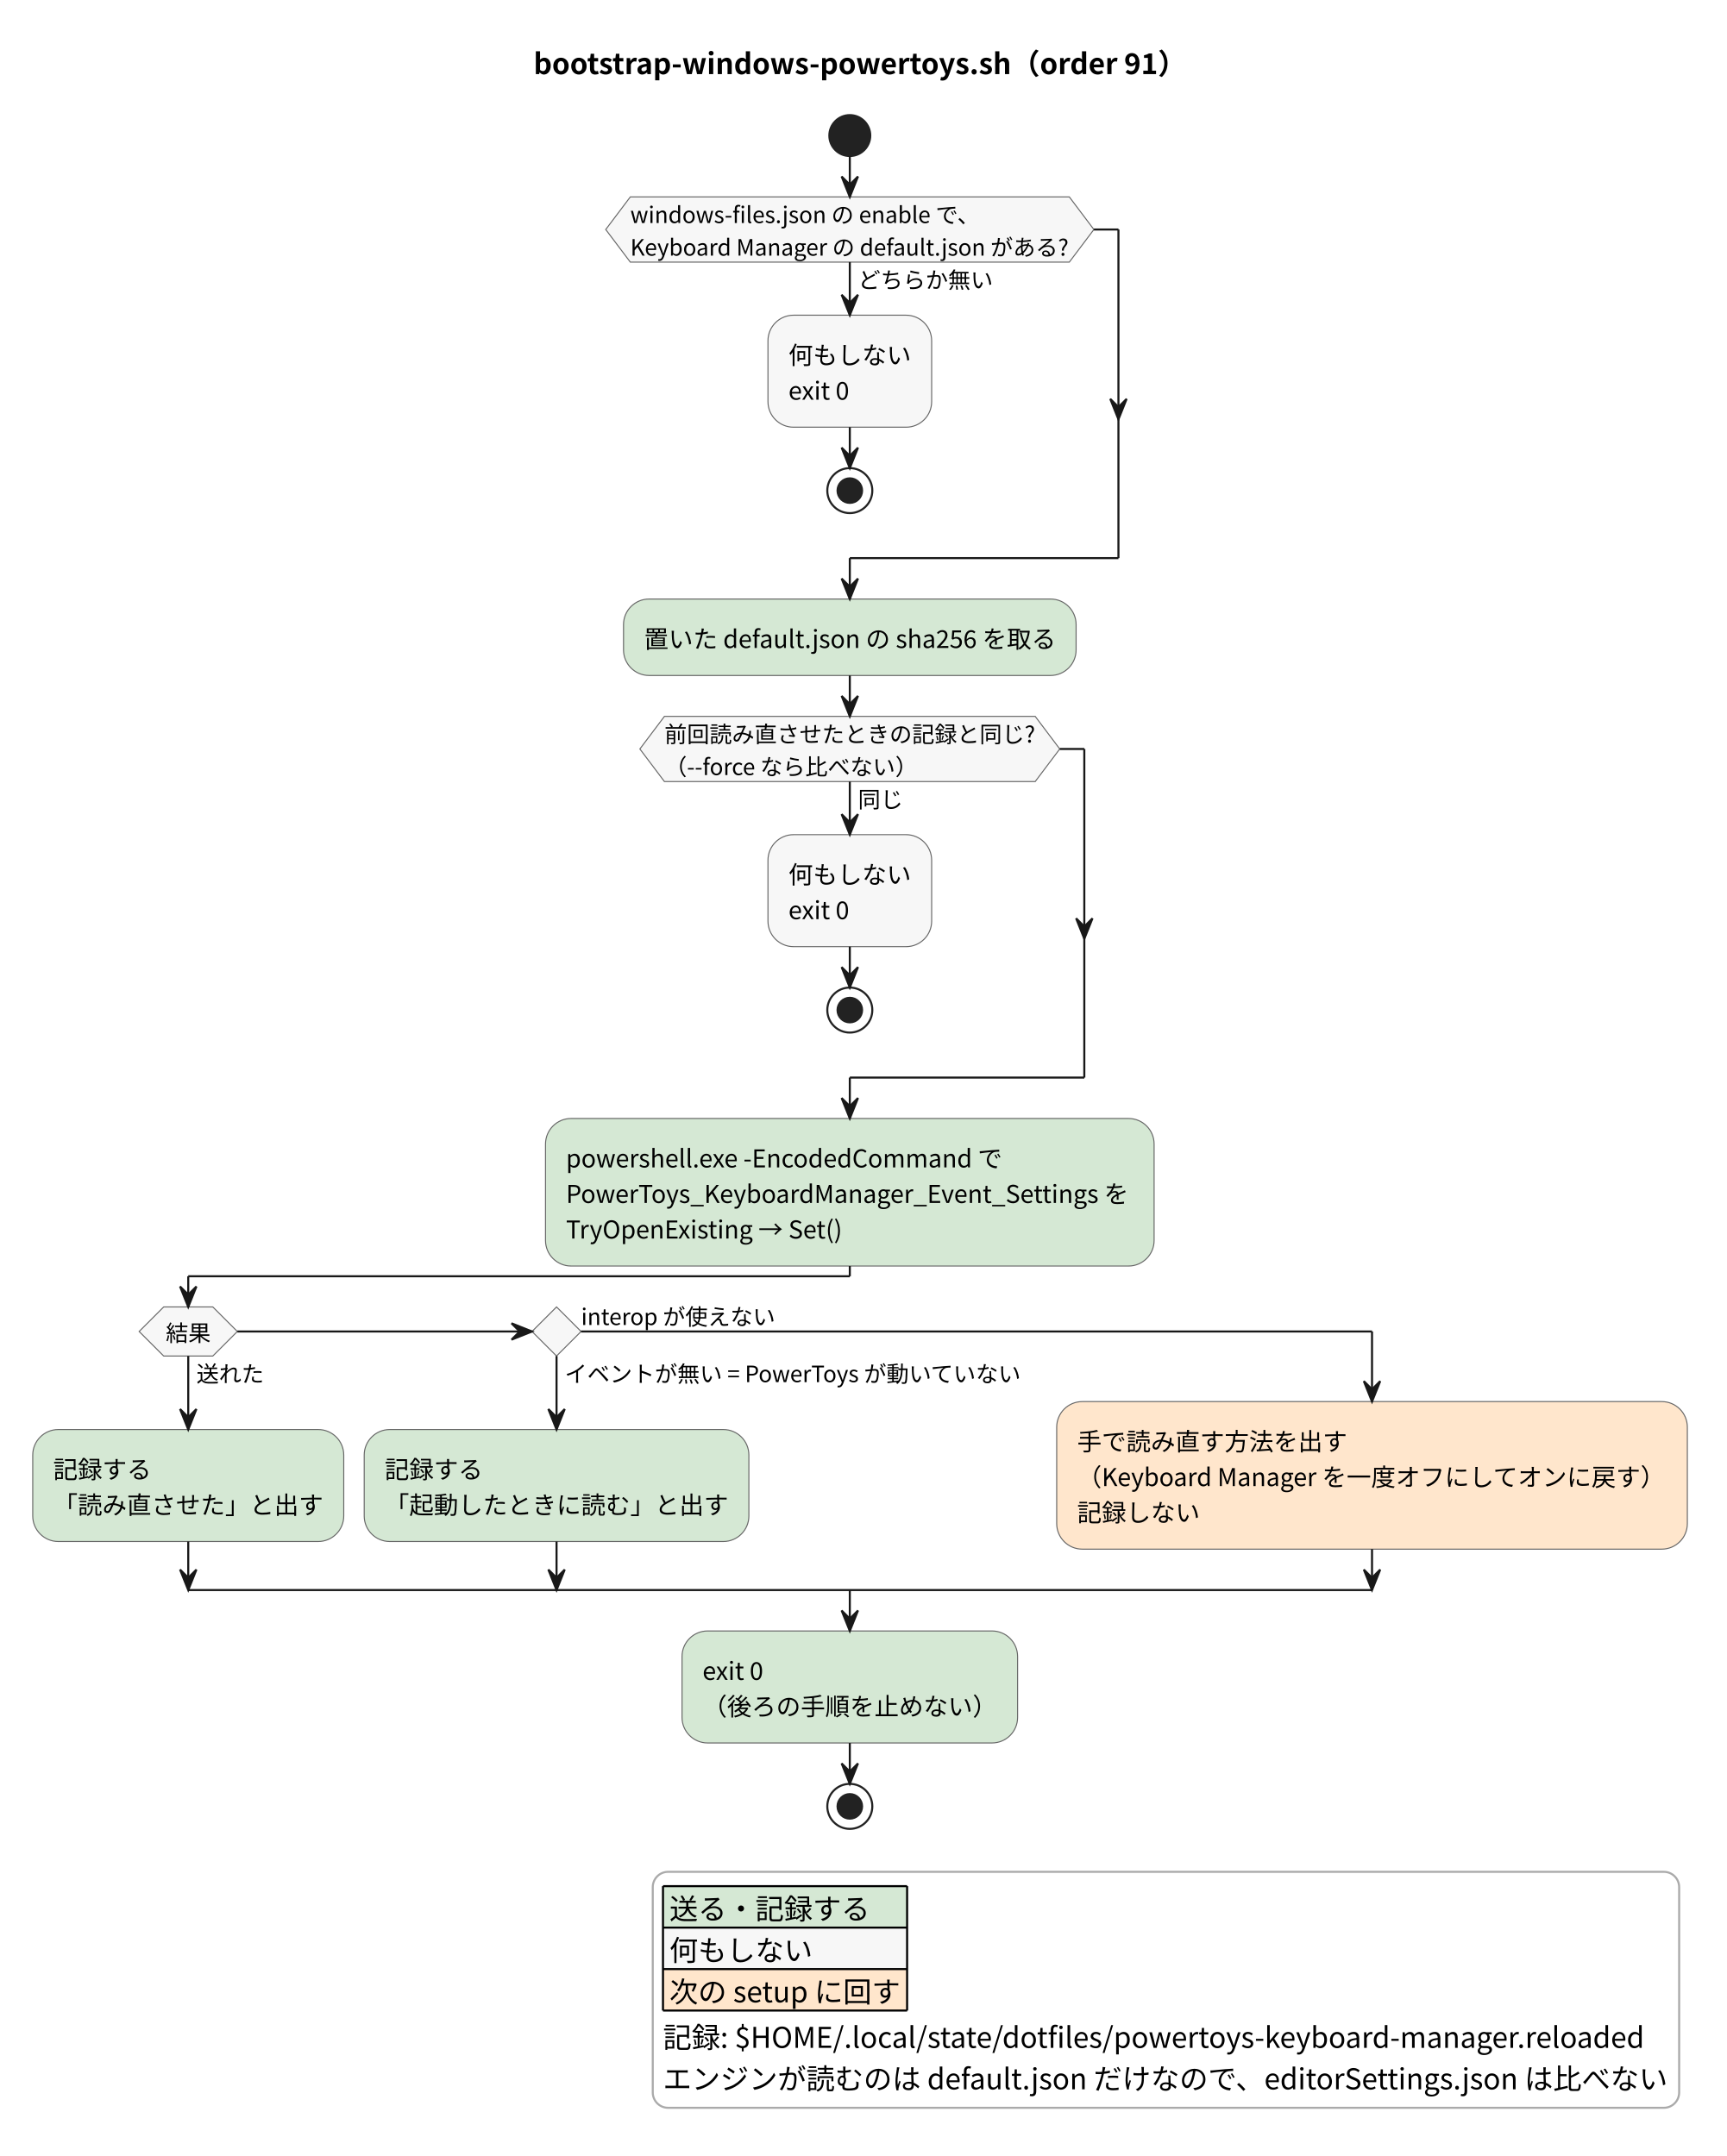
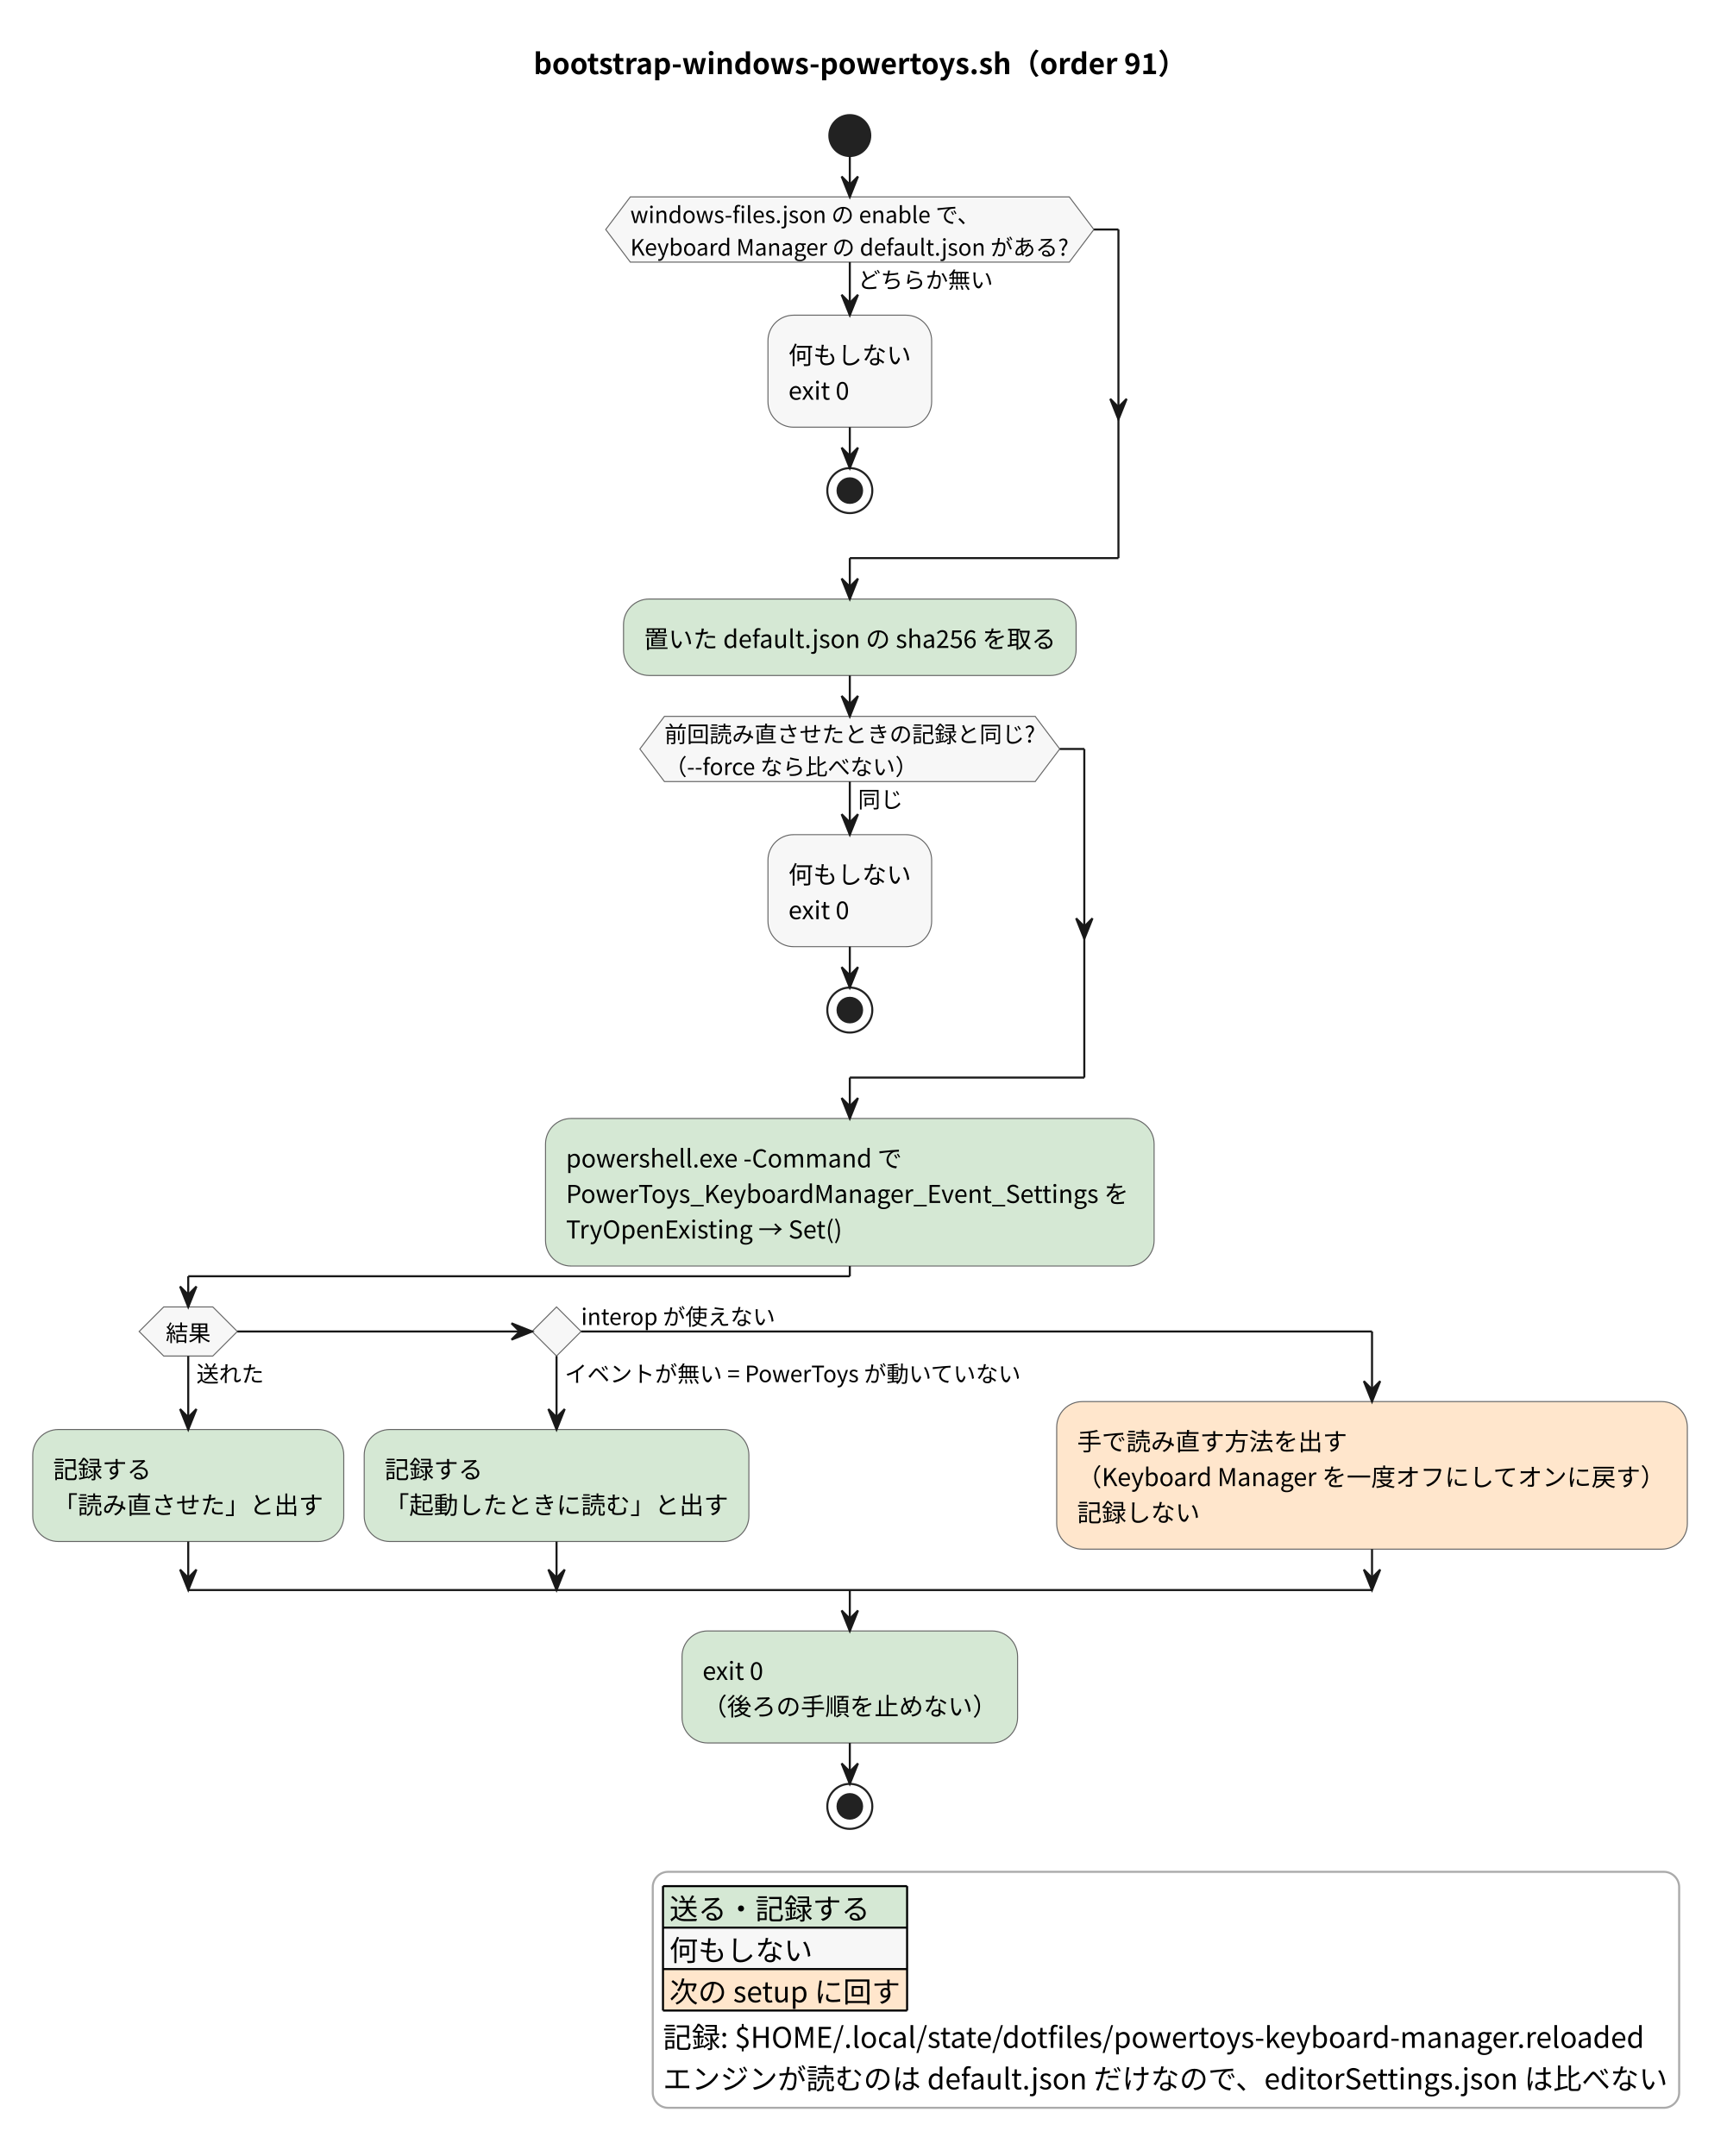
<svg xmlns="http://www.w3.org/2000/svg" contentStyleType="text/css" data-diagram-type="ACTIVITY" height="1054px" preserveAspectRatio="none" style="width:844px;height:1054px;background:#FFFFFF;" version="1.1" viewBox="0 0 844 1054" width="844px" zoomAndPan="magnify">
  <defs />
  <g>
    <g class="title" data-source-line="17">
      <text fill="#000000" font-family="'Noto Sans CJK JP'" font-size="14" font-weight="700" lengthAdjust="spacing" textLength="321.103" x="260.78" y="36.24">bootstrap-windows-powertoys.sh（order 91）</text>
    </g>
    <ellipse cx="415.331" cy="66.272" fill="#222222" rx="10" ry="10" style="stroke:#222222;stroke-width:1;" />
    <rect fill="#F7F7F7" height="54.752" rx="12.5" ry="12.5" style="stroke:#666666;stroke-width:0.5;" width="80.001" x="375.331" y="154.092" />
    <text fill="#000000" font-family="'Noto Sans CJK JP'" font-size="12" lengthAdjust="spacing" textLength="60.001" x="385.331" y="178.012">何もしない</text>
    <text fill="#000000" font-family="'Noto Sans CJK JP'" font-size="12" lengthAdjust="spacing" textLength="29.796" x="385.331" y="195.388">exit 0</text>
    <ellipse cx="415.331" cy="239.844" fill="none" rx="11" ry="11" style="stroke:#222222;stroke-width:1;" />
    <ellipse cx="415.331" cy="239.844" fill="#222222" rx="6" ry="6" style="stroke:#222222;stroke-width:1;" />
    <polygon fill="#F7F7F7" points="308.043,96.272,522.619,96.272,534.619,112.2,522.619,128.128,308.043,128.128,296.043,112.2,308.043,96.272" style="stroke:#666666;stroke-width:0.5;" />
    <text fill="#000000" font-family="'Noto Sans CJK JP'" font-size="11" lengthAdjust="spacing" textLength="65.999" x="419.331" y="140.888">どちらか無い</text>
    <text fill="#000000" font-family="'Noto Sans CJK JP'" font-size="11" lengthAdjust="spacing" textLength="170.807" x="308.043" y="109.032">windows-files.json の enable で、</text>
    <text fill="#000000" font-family="'Noto Sans CJK JP'" font-size="11" lengthAdjust="spacing" textLength="214.575" x="308.043" y="124.96">Keyboard Manager の default.json がある?</text>
    <rect fill="#D5E8D4" height="37.376" rx="12.5" ry="12.5" style="stroke:#666666;stroke-width:0.5;" width="221.194" x="304.734" y="292.844" />
    <text fill="#000000" font-family="'Noto Sans CJK JP'" font-size="12" lengthAdjust="spacing" textLength="201.194" x="314.734" y="316.764">置いた default.json の sha256 を取る</text>
    <rect fill="#F7F7F7" height="54.752" rx="12.5" ry="12.5" style="stroke:#666666;stroke-width:0.5;" width="80.001" x="375.331" y="408.04" />
    <text fill="#000000" font-family="'Noto Sans CJK JP'" font-size="12" lengthAdjust="spacing" textLength="60.001" x="385.331" y="431.96">何もしない</text>
    <text fill="#000000" font-family="'Noto Sans CJK JP'" font-size="12" lengthAdjust="spacing" textLength="29.796" x="385.331" y="449.336">exit 0</text>
    <ellipse cx="415.331" cy="493.792" fill="none" rx="11" ry="11" style="stroke:#222222;stroke-width:1;" />
    <ellipse cx="415.331" cy="493.792" fill="#222222" rx="6" ry="6" style="stroke:#222222;stroke-width:1;" />
    <polygon fill="#F7F7F7" points="324.725,350.22,505.938,350.22,517.938,366.148,505.938,382.076,324.725,382.076,312.725,366.148,324.725,350.22" style="stroke:#666666;stroke-width:0.5;" />
    <text fill="#000000" font-family="'Noto Sans CJK JP'" font-size="11" lengthAdjust="spacing" textLength="22" x="419.331" y="394.836">同じ</text>
    <text fill="#000000" font-family="'Noto Sans CJK JP'" font-size="11" lengthAdjust="spacing" textLength="181.213" x="324.725" y="362.98">前回読み直させたときの記録と同じ?</text>
    <text fill="#000000" font-family="'Noto Sans CJK JP'" font-size="11" lengthAdjust="spacing" textLength="124.31" x="324.725" y="378.908">（--force なら比べない）</text>
    <rect fill="#D5E8D4" height="72.128" rx="12.5" ry="12.5" style="stroke:#666666;stroke-width:0.5;" width="297.442" x="266.61" y="546.792" />
-     <text fill="#000000" font-family="'Noto Sans CJK JP'" font-size="12" lengthAdjust="spacing" textLength="214.13" x="276.61" y="570.712">powershell.exe -EncodedCommand で</text>
+     <text fill="#000000" font-family="'Noto Sans CJK JP'" font-size="12" lengthAdjust="spacing" textLength="164.821" x="276.61" y="570.712">powershell.exe -Command で</text>
    <text fill="#000000" font-family="'Noto Sans CJK JP'" font-size="12" lengthAdjust="spacing" textLength="277.442" x="276.61" y="588.088">PowerToys_KeyboardManager_Event_Settings を</text>
    <text fill="#000000" font-family="'Noto Sans CJK JP'" font-size="12" lengthAdjust="spacing" textLength="136.093" x="276.61" y="605.464">TryOpenExisting → Set()</text>
    <polygon fill="#F7F7F7" points="80.001,638.92,104.001,638.92,116.001,650.92,104.001,662.92,80.001,662.92,68.001,650.92,80.001,638.92" style="stroke:#666666;stroke-width:0.5;" />
    <text fill="#000000" font-family="'Noto Sans CJK JP'" font-size="11" lengthAdjust="spacing" textLength="33" x="96.001" y="675.68">送れた</text>
    <text fill="#000000" font-family="'Noto Sans CJK JP'" font-size="11" lengthAdjust="spacing" textLength="22" x="81.001" y="655.716">結果</text>
    <rect fill="#D5E8D4" height="54.752" rx="12.5" ry="12.5" style="stroke:#666666;stroke-width:0.5;" width="152.001" x="16" y="698.848" />
    <text fill="#000000" font-family="'Noto Sans CJK JP'" font-size="12" lengthAdjust="spacing" textLength="48" x="26" y="722.768">記録する</text>
    <text fill="#000000" font-family="'Noto Sans CJK JP'" font-size="12" lengthAdjust="spacing" textLength="132.001" x="26" y="740.144">「読み直させた」と出す</text>
    <polygon fill="#F7F7F7" points="272.002,638.92,272.002,638.92,284.002,650.92,272.002,662.92,272.002,662.92,260.002,650.92,272.002,638.92" style="stroke:#666666;stroke-width:0.5;" />
    <text fill="#000000" font-family="'Noto Sans CJK JP'" font-size="11" lengthAdjust="spacing" textLength="224.442" x="276.002" y="675.68">イベントが無い = PowerToys が動いていない</text>
    <text fill="#000000" font-family="'Noto Sans CJK JP'" font-size="11" lengthAdjust="spacing" textLength="95.193" x="284.002" y="647.752">interop が使えない</text>
    <rect fill="#D5E8D4" height="54.752" rx="12.5" ry="12.5" style="stroke:#666666;stroke-width:0.5;" width="188.001" x="178.001" y="698.848" />
    <text fill="#000000" font-family="'Noto Sans CJK JP'" font-size="12" lengthAdjust="spacing" textLength="48" x="188.001" y="722.768">記録する</text>
    <text fill="#000000" font-family="'Noto Sans CJK JP'" font-size="12" lengthAdjust="spacing" textLength="168.001" x="188.001" y="740.144">「起動したときに読む」と出す</text>
    <rect fill="#FFE6CC" height="72.128" rx="12.5" ry="12.5" style="stroke:#666666;stroke-width:0.5;" width="308.218" x="516.444" y="685.196" />
    <text fill="#000000" font-family="'Noto Sans CJK JP'" font-size="12" lengthAdjust="spacing" textLength="132.001" x="526.444" y="709.116">手で読み直す方法を出す</text>
    <text fill="#000000" font-family="'Noto Sans CJK JP'" font-size="12" lengthAdjust="spacing" textLength="288.218" x="526.444" y="726.492">（Keyboard Manager を一度オフにしてオンに戻す）</text>
    <text fill="#000000" font-family="'Noto Sans CJK JP'" font-size="12" lengthAdjust="spacing" textLength="60.001" x="526.444" y="743.869">記録しない</text>
    <rect fill="#D5E8D4" height="54.752" rx="12.5" ry="12.5" style="stroke:#666666;stroke-width:0.5;" width="164.001" x="333.33" y="797.324" />
    <text fill="#000000" font-family="'Noto Sans CJK JP'" font-size="12" lengthAdjust="spacing" textLength="29.796" x="343.33" y="821.245">exit 0</text>
    <text fill="#000000" font-family="'Noto Sans CJK JP'" font-size="12" lengthAdjust="spacing" textLength="144.001" x="343.33" y="838.621">（後ろの手順を止めない）</text>
    <ellipse cx="415.331" cy="883.077" fill="none" rx="11" ry="11" style="stroke:#222222;stroke-width:1;" />
    <ellipse cx="415.331" cy="883.077" fill="#222222" rx="6" ry="6" style="stroke:#222222;stroke-width:1;" />
    <line style="stroke:#181818;stroke-width:1;" x1="415.331" x2="415.331" y1="208.844" y2="228.844" />
    <polygon fill="#181818" points="411.331,218.844,415.331,228.844,419.331,218.844,415.331,222.844" style="stroke:#181818;stroke-width:1;" />
    <line style="stroke:#181818;stroke-width:1;" x1="415.331" x2="415.331" y1="128.128" y2="154.092" />
    <polygon fill="#181818" points="411.331,144.092,415.331,154.092,419.331,144.092,415.331,148.092" style="stroke:#181818;stroke-width:1;" />
    <line style="stroke:#181818;stroke-width:1;" x1="534.619" x2="546.619" y1="112.2" y2="112.2" />
    <polygon fill="#181818" points="542.619,195.004,546.619,205.004,550.619,195.004,546.619,199.004" style="stroke:#181818;stroke-width:1;" />
    <line style="stroke:#181818;stroke-width:1;" x1="546.619" x2="546.619" y1="112.2" y2="272.844" />
    <line style="stroke:#181818;stroke-width:1;" x1="546.619" x2="415.331" y1="272.844" y2="272.844" />
    <line style="stroke:#181818;stroke-width:1;" x1="415.331" x2="415.331" y1="272.844" y2="292.844" />
    <polygon fill="#181818" points="411.331,282.844,415.331,292.844,419.331,282.844,415.331,286.844" style="stroke:#181818;stroke-width:1;" />
    <line style="stroke:#181818;stroke-width:1;" x1="415.331" x2="415.331" y1="76.272" y2="96.272" />
    <polygon fill="#181818" points="411.331,86.272,415.331,96.272,419.331,86.272,415.331,90.272" style="stroke:#181818;stroke-width:1;" />
    <line style="stroke:#181818;stroke-width:1;" x1="415.331" x2="415.331" y1="462.792" y2="482.792" />
    <polygon fill="#181818" points="411.331,472.792,415.331,482.792,419.331,472.792,415.331,476.792" style="stroke:#181818;stroke-width:1;" />
    <line style="stroke:#181818;stroke-width:1;" x1="415.331" x2="415.331" y1="382.076" y2="408.04" />
    <polygon fill="#181818" points="411.331,398.04,415.331,408.04,419.331,398.04,415.331,402.04" style="stroke:#181818;stroke-width:1;" />
    <line style="stroke:#181818;stroke-width:1;" x1="517.938" x2="529.938" y1="366.148" y2="366.148" />
    <polygon fill="#181818" points="525.938,448.952,529.938,458.952,533.938,448.952,529.938,452.952" style="stroke:#181818;stroke-width:1;" />
    <line style="stroke:#181818;stroke-width:1;" x1="529.938" x2="529.938" y1="366.148" y2="526.792" />
    <line style="stroke:#181818;stroke-width:1;" x1="529.938" x2="415.331" y1="526.792" y2="526.792" />
    <line style="stroke:#181818;stroke-width:1;" x1="415.331" x2="415.331" y1="526.792" y2="546.792" />
    <polygon fill="#181818" points="411.331,536.792,415.331,546.792,419.331,536.792,415.331,540.792" style="stroke:#181818;stroke-width:1;" />
    <line style="stroke:#181818;stroke-width:1;" x1="415.331" x2="415.331" y1="330.22" y2="350.22" />
    <polygon fill="#181818" points="411.331,340.22,415.331,350.22,419.331,340.22,415.331,344.22" style="stroke:#181818;stroke-width:1;" />
    <line style="stroke:#181818;stroke-width:1;" x1="92.001" x2="92.001" y1="662.92" y2="698.848" />
    <polygon fill="#181818" points="88.001,688.848,92.001,698.848,96.001,688.848,92.001,692.848" style="stroke:#181818;stroke-width:1;" />
    <line style="stroke:#181818;stroke-width:1;" x1="92.001" x2="92.001" y1="753.6" y2="777.324" />
    <polygon fill="#181818" points="88.001,767.324,92.001,777.324,96.001,767.324,92.001,771.324" style="stroke:#181818;stroke-width:1;" />
    <line style="stroke:#181818;stroke-width:1;" x1="272.002" x2="272.002" y1="662.92" y2="698.848" />
    <polygon fill="#181818" points="268.002,688.848,272.002,698.848,276.002,688.848,272.002,692.848" style="stroke:#181818;stroke-width:1;" />
    <line style="stroke:#181818;stroke-width:1;" x1="272.002" x2="272.002" y1="753.6" y2="777.324" />
    <polygon fill="#181818" points="268.002,767.324,272.002,777.324,276.002,767.324,272.002,771.324" style="stroke:#181818;stroke-width:1;" />
    <line style="stroke:#181818;stroke-width:1;" x1="116.001" x2="260.002" y1="650.92" y2="650.92" />
    <polygon fill="#181818" points="250.002,646.92,260.002,650.92,250.002,654.92,254.002,650.92" style="stroke:#181818;stroke-width:1;" />
    <line style="stroke:#181818;stroke-width:1;" x1="415.331" x2="415.331" y1="618.92" y2="623.92" />
    <line style="stroke:#181818;stroke-width:1;" x1="415.331" x2="92.001" y1="623.92" y2="623.92" />
    <line style="stroke:#181818;stroke-width:1;" x1="92.001" x2="92.001" y1="623.92" y2="638.92" />
    <polygon fill="#181818" points="88.001,628.92,92.001,638.92,96.001,628.92,92.001,632.92" style="stroke:#181818;stroke-width:1;" />
    <line style="stroke:#181818;stroke-width:1;" x1="284.002" x2="670.553" y1="650.92" y2="650.92" />
    <line style="stroke:#181818;stroke-width:1;" x1="670.553" x2="670.553" y1="650.92" y2="685.196" />
    <polygon fill="#181818" points="666.553,675.196,670.553,685.196,674.553,675.196,670.553,679.196" style="stroke:#181818;stroke-width:1;" />
    <line style="stroke:#181818;stroke-width:1;" x1="670.553" x2="670.553" y1="757.324" y2="777.324" />
    <polygon fill="#181818" points="666.553,767.324,670.553,777.324,674.553,767.324,670.553,771.324" style="stroke:#181818;stroke-width:1;" />
    <line style="stroke:#181818;stroke-width:1;" x1="92.001" x2="670.553" y1="777.324" y2="777.324" />
    <line style="stroke:#181818;stroke-width:1;" x1="415.331" x2="415.331" y1="777.324" y2="797.324" />
    <polygon fill="#181818" points="411.331,787.324,415.331,797.324,419.331,787.324,415.331,791.324" style="stroke:#181818;stroke-width:1;" />
    <line style="stroke:#181818;stroke-width:1;" x1="415.331" x2="415.331" y1="852.077" y2="872.077" />
    <polygon fill="#181818" points="411.331,862.077,415.331,872.077,419.331,862.077,415.331,866.077" style="stroke:#181818;stroke-width:1;" />
    <g class="legend" data-source-line="40">
      <rect fill="none" height="115.36" rx="7.5" ry="7.5" style="stroke:#AAAAAA;stroke-width:1;" width="501.636" x="319.026" y="915.077" />
      <rect fill="#D5E8D4" height="20.272" style="stroke:none;stroke-width:1;" width="119.308" x="324.026" y="922.077" />
      <text fill="#000000" font-family="'Noto Sans CJK JP'" font-size="14" lengthAdjust="spacing" textLength="98" x="327.162" y="938.317">送る・記録する</text>
      <rect fill="#F7F7F7" height="20.272" style="stroke:none;stroke-width:1;" width="119.308" x="324.026" y="942.349" />
      <text fill="#000000" font-family="'Noto Sans CJK JP'" font-size="14" lengthAdjust="spacing" textLength="70" x="327.162" y="958.589">何もしない</text>
      <rect fill="#FFE6CC" height="20.272" style="stroke:none;stroke-width:1;" width="119.308" x="324.026" y="962.621" />
      <text fill="#000000" font-family="'Noto Sans CJK JP'" font-size="14" lengthAdjust="spacing" textLength="113.035" x="327.162" y="978.861">次の setup に回す</text>
      <line style="stroke:#000000;stroke-width:1;" x1="324.026" x2="443.334" y1="922.077" y2="922.077" />
      <line style="stroke:#000000;stroke-width:1;" x1="324.026" x2="443.334" y1="942.349" y2="942.349" />
      <line style="stroke:#000000;stroke-width:1;" x1="324.026" x2="443.334" y1="962.621" y2="962.621" />
      <line style="stroke:#000000;stroke-width:1;" x1="324.026" x2="443.334" y1="982.893" y2="982.893" />
      <line style="stroke:#000000;stroke-width:1;" x1="324.026" x2="324.026" y1="922.077" y2="982.893" />
      <line style="stroke:#000000;stroke-width:1;" x1="443.334" x2="443.334" y1="922.077" y2="982.893" />
      <text fill="#000000" font-family="'Noto Sans CJK JP'" font-size="14" lengthAdjust="spacing" textLength="483.866" x="324.026" y="1001.132">記録: $HOME/.local/state/dotfiles/powertoys-keyboard-manager.reloaded</text>
      <text fill="#000000" font-family="'Noto Sans CJK JP'" font-size="14" lengthAdjust="spacing" textLength="491.636" x="324.026" y="1021.404">エンジンが読むのは default.json だけなので、editorSettings.json は比べない</text>
    </g>
  </g>
</svg>
